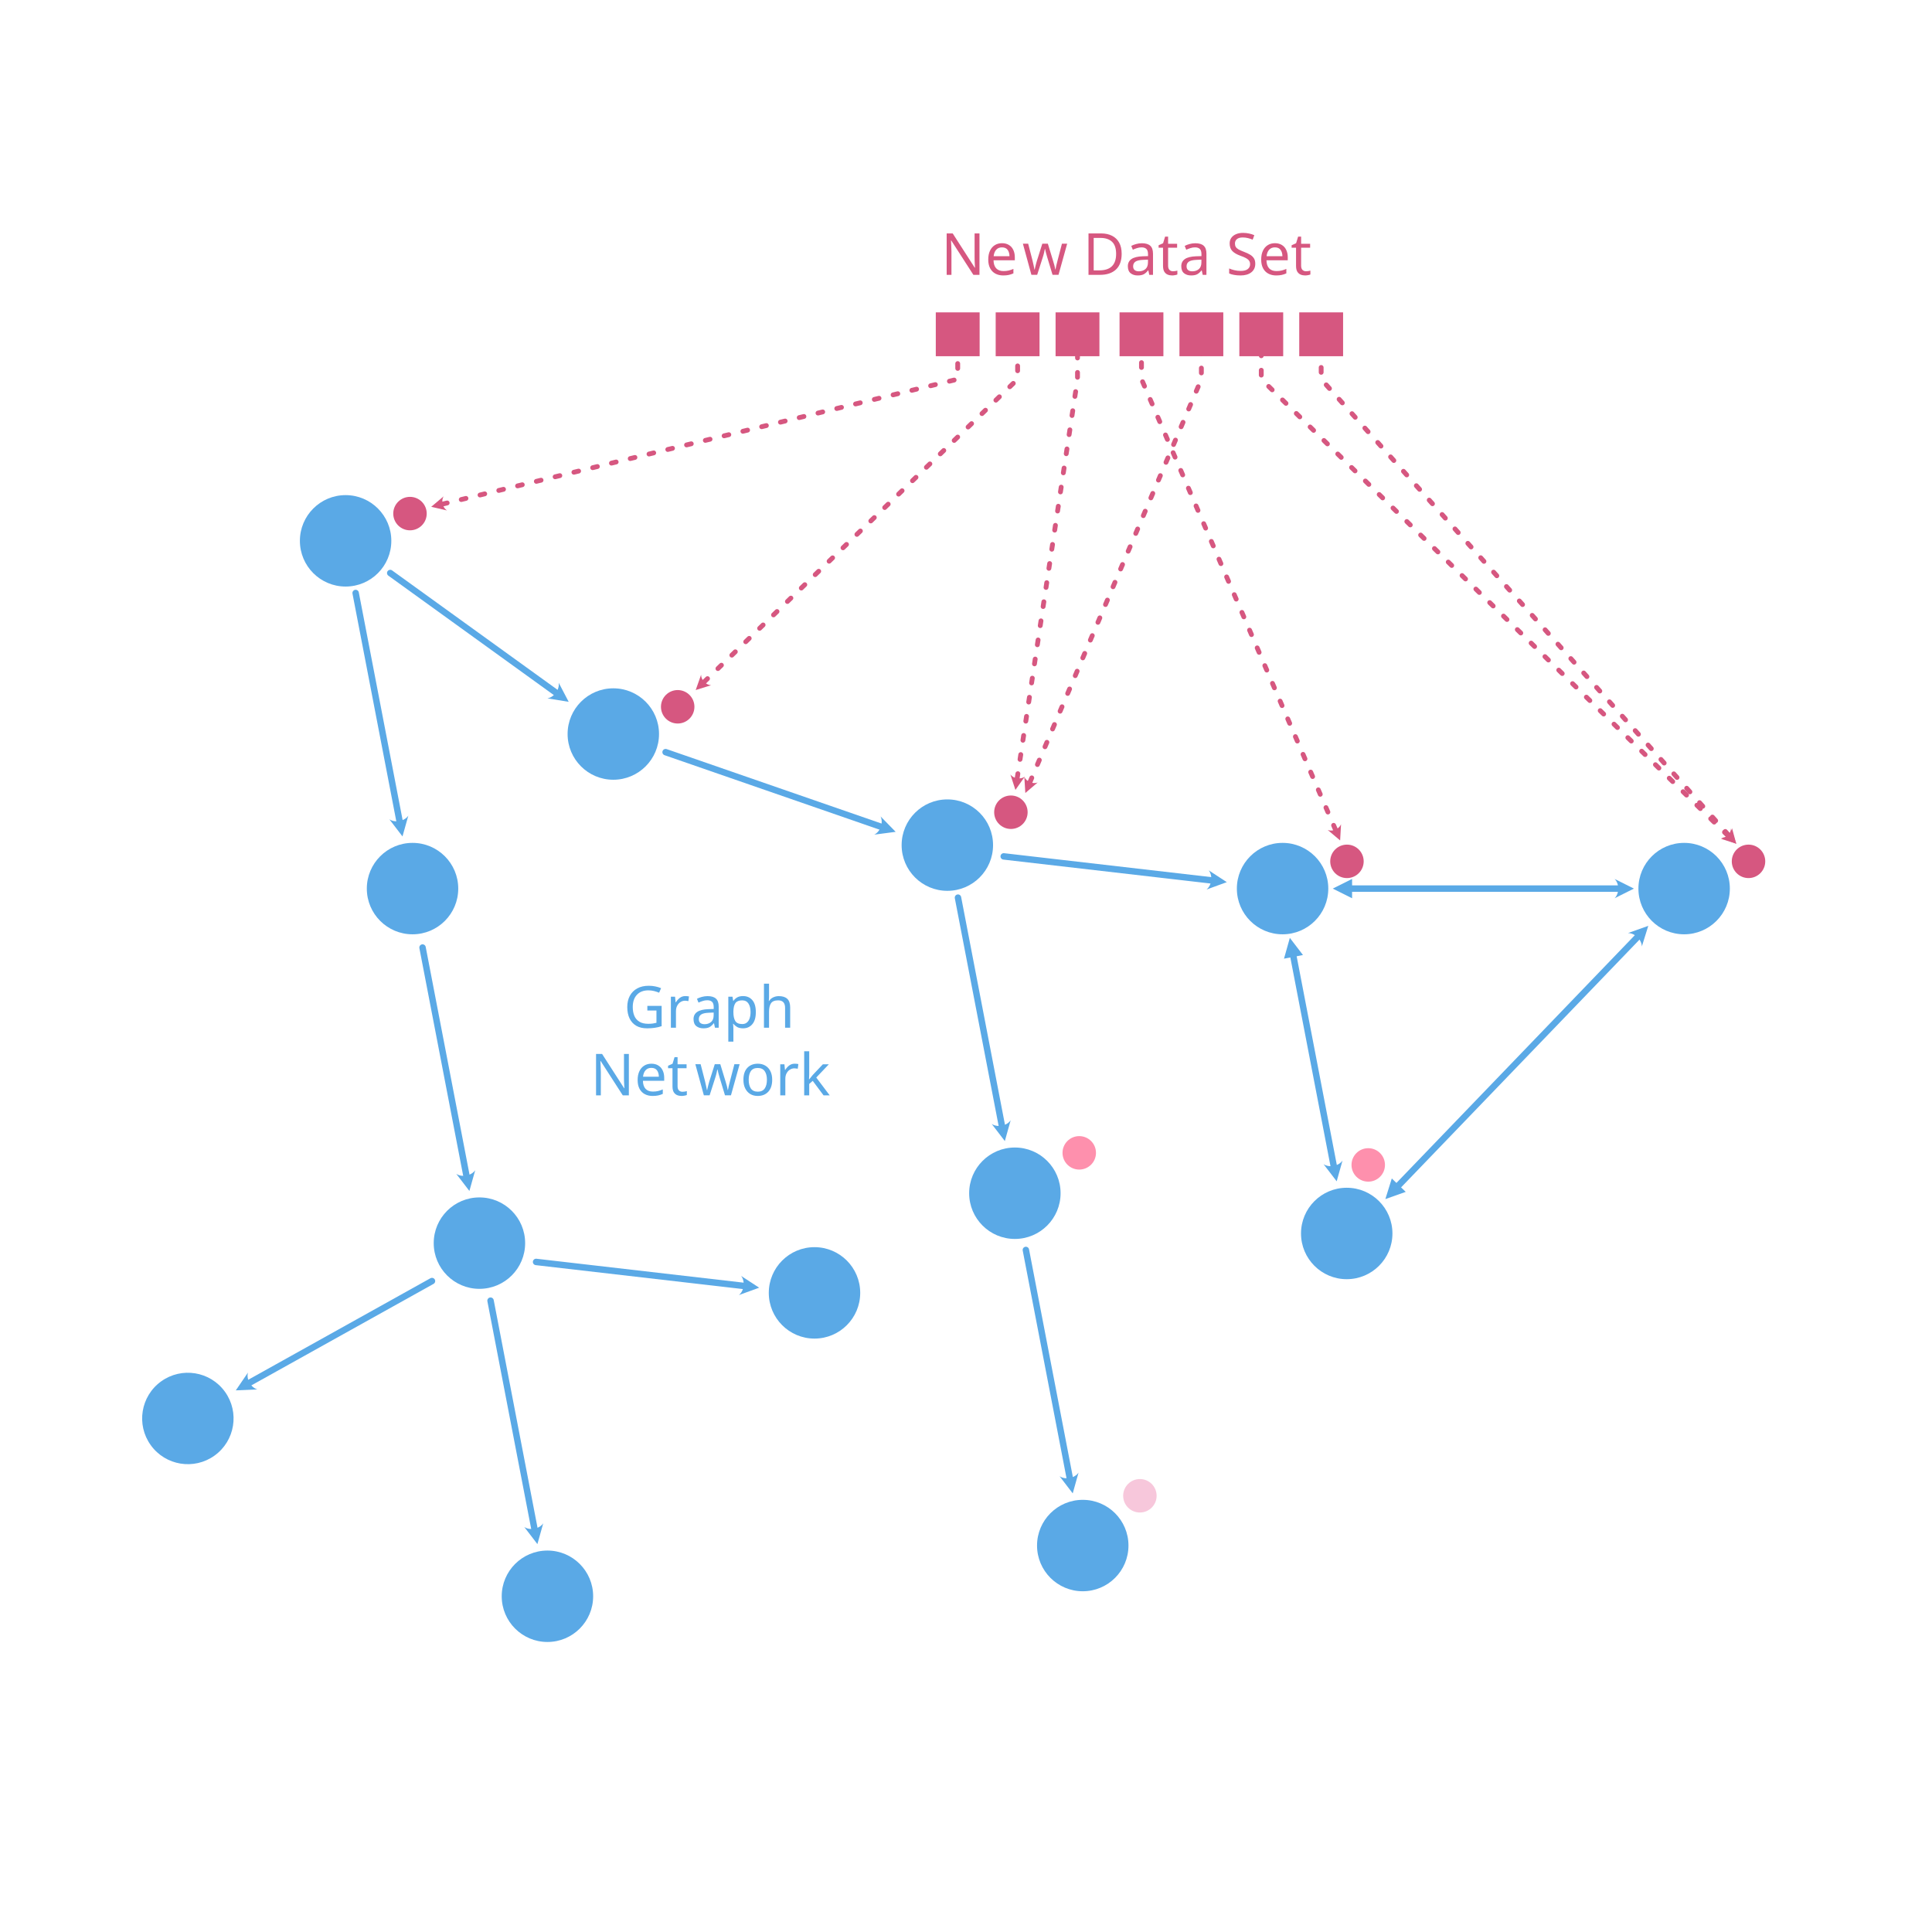
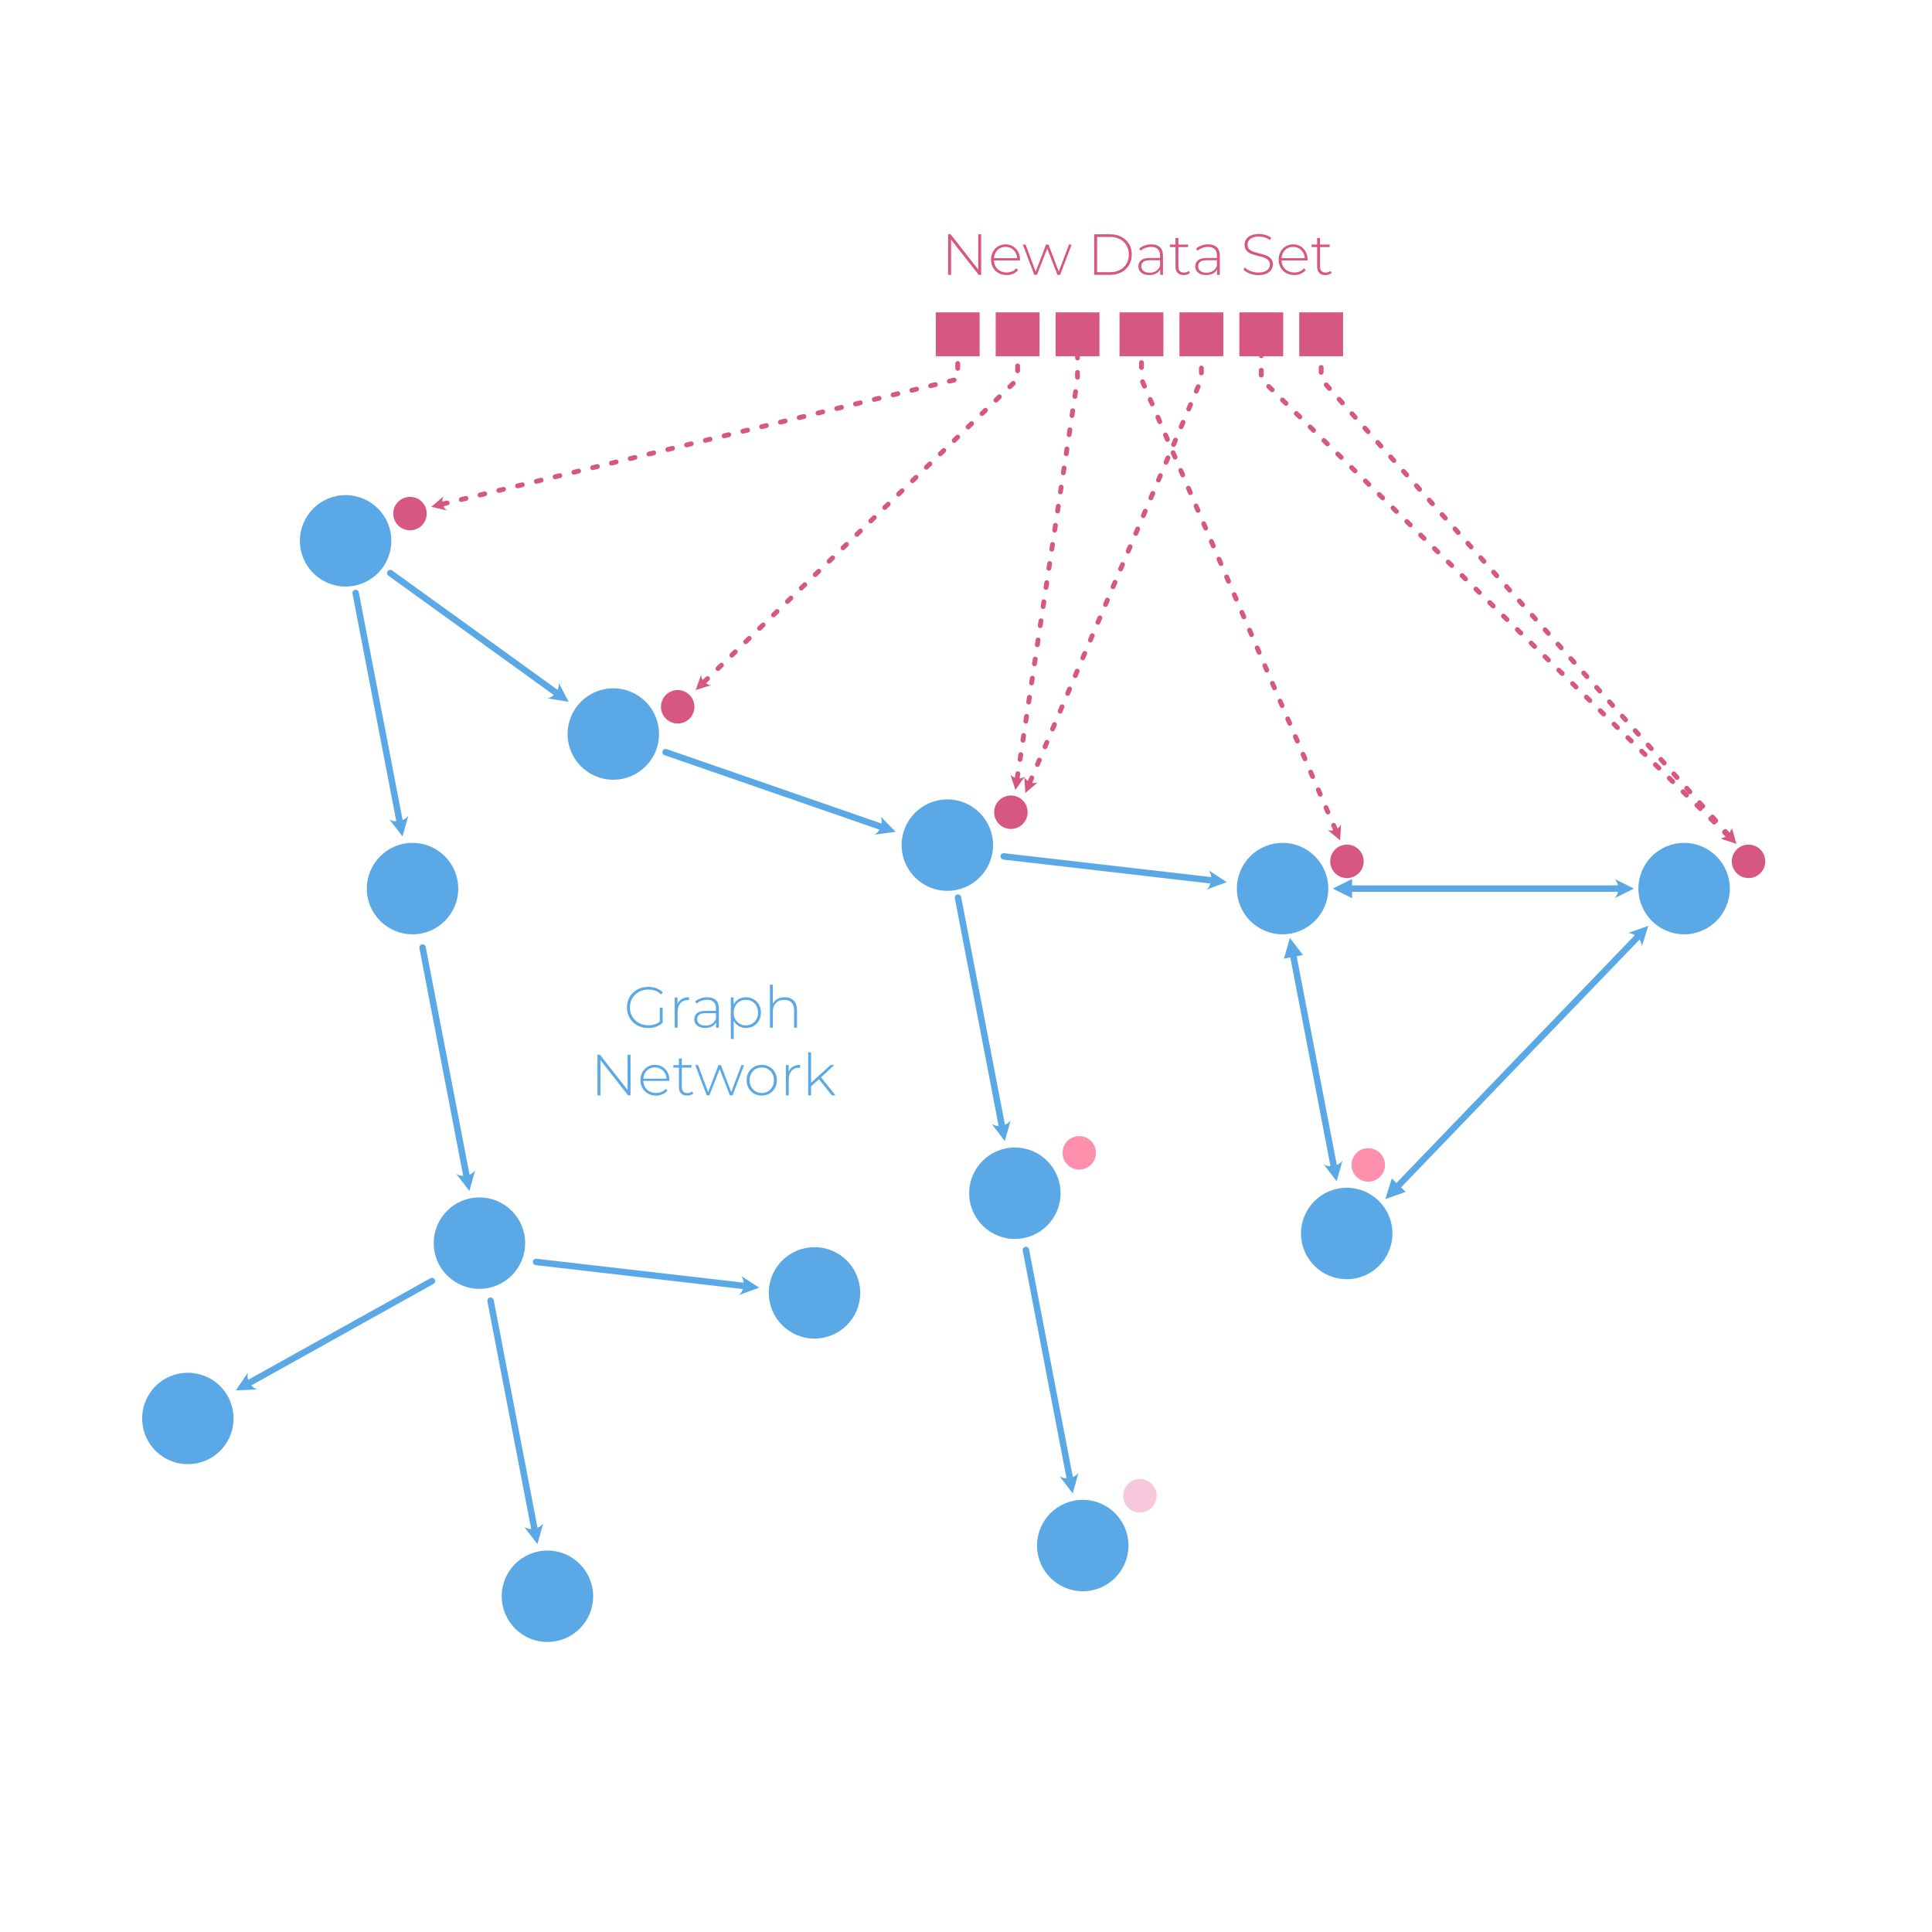
<svg xmlns="http://www.w3.org/2000/svg" width="100%" height="100%" viewBox="0 0 600 600" version="1.1" xml:space="preserve" style="fill-rule:evenodd;clip-rule:evenodd;stroke-linecap:round;stroke-linejoin:round;stroke-miterlimit:1.5;">
  <g id="New-Data-Set">
-     <g transform="matrix(1,0,0,1,26,41)">
-       <g transform="matrix(1,-0,-0,1,-26,-41)">
+     <g>
+       <g>
        <path d="M137.759,154.153L133.915,157.4L138.819,158.526C137.46,157.698 136.93,155.511 137.759,154.153Z" style="fill:rgb(214,87,128);" />
        <path d="M137.414,156.552C161.133,150.801 297.428,117.759 297.428,117.759L297.428,104.51" style="fill:none;stroke:rgb(214,87,128);stroke-width:1.5px;stroke-dasharray:1.5,4.5,0,0;" />
      </g>
    </g>
-     <g transform="matrix(1,0,0,1,51.9808,45.5)">
-       <g transform="matrix(1,-0,-0,1,-51.9808,-45.5)">
+     <g>
+       <g>
        <path d="M217.73,209.556L216.056,214.3L220.856,212.793C219.265,212.765 217.702,211.146 217.73,209.556Z" style="fill:rgb(214,87,128);" />
        <path d="M218.645,211.799C234.338,196.646 316.029,117.759 316.029,117.759L316.029,104.676" style="fill:none;stroke:rgb(214,87,128);stroke-width:1.5px;stroke-dasharray:1.5,4.5,0,0;" />
      </g>
    </g>
-     <g transform="matrix(0.990109,0.00942286,0.00942286,0.991024,69.6457,43.5219)">
-       <g transform="matrix(1.01008,-0.00960407,-0.00960407,1.00915,-69.9298,-43.2512)">
+     <g transform="matrix(0.999999,-2.14389e-08,3.02537e-09,1,2.56494e-05,-1.5944e-05)">
+       <g>
        <path d="M313.794,240.532L315.346,245.318L318.244,241.205C316.963,242.149 314.738,241.813 313.794,240.532Z" style="fill:rgb(214,87,128);" />
        <path d="M315.884,241.758C319.004,221.122 334.631,117.759 334.631,117.759L334.631,104.343" style="fill:none;stroke:rgb(214,87,128);stroke-width:1.5px;stroke-dasharray:1.5,4.5,0,0;" />
      </g>
    </g>
-     <g transform="matrix(0.990109,0.00942286,0.00942286,0.991024,79.5966,43.5219)">
-       <g transform="matrix(1.01008,-0.00960407,-0.00960407,1.00915,-79.9811,-43.1556)">
+     <g transform="matrix(0.999999,-2.14389e-08,3.02537e-09,1,-5.61169e-05,1.39577e-05)">
+       <g>
        <path d="M412.339,257.757L416.186,261L416.472,255.977C415.884,257.455 413.817,258.345 412.339,257.757Z" style="fill:rgb(214,87,128);" />
        <path d="M414.762,257.694C405.526,236.249 354.496,117.759 354.496,117.759L354.496,104.343" style="fill:none;stroke:rgb(214,87,128);stroke-width:1.5px;stroke-dasharray:1.5,4.5,0,0;" />
      </g>
    </g>
-     <g transform="matrix(0.990109,0.00942286,0.00942286,0.991024,92.1772,43.4884)">
-       <g transform="matrix(1.01008,-0.00960407,-0.00960407,1.00915,-92.6888,-43.001)">
+     <g transform="matrix(0.999999,-2.14389e-08,3.02537e-09,1,-7.48206e-06,-1.661e-05)">
+       <g>
        <path d="M534.419,260.485L539.209,262.023L537.565,257.268C537.583,258.859 536.01,260.467 534.419,260.485Z" style="fill:rgb(214,87,128);" />
        <path d="M536.636,259.505C517.004,240.306 391.699,117.759 391.699,117.759L391.699,104.319" style="fill:none;stroke:rgb(214,87,128);stroke-width:1.5px;stroke-dasharray:1.5,4.5,0,0;" />
      </g>
    </g>
-     <g transform="matrix(0.990109,0.00942286,0.00942286,0.991024,105.708,43.5219)">
-       <g transform="matrix(1.01008,-0.00960407,-0.00960407,1.00915,-106.355,-42.9049)">
+     <g transform="matrix(0.999999,-2.14389e-08,3.02537e-09,1,0.000670439,-5.38929e-05)">
+       <g>
        <path d="M318.116,241.245L318.425,246.267L322.257,243.007C320.782,243.602 318.711,242.721 318.116,241.245Z" style="fill:rgb(214,87,128);" />
        <path d="M319.835,242.954C328.399,222.823 373.098,117.759 373.098,117.759L373.098,104.176" style="fill:none;stroke:rgb(214,87,128);stroke-width:1.5px;stroke-dasharray:1.5,4.5,0,0;" />
      </g>
    </g>
-     <g transform="matrix(0.990109,0.00942286,0.00942286,0.991024,118.708,43.5219)">
-       <g transform="matrix(1.01008,-0.00960407,-0.00960407,1.00915,-119.487,-42.78)">
+     <g transform="matrix(0.999999,-2.14389e-08,3.02537e-09,1,-0.000264034,-1.59928e-05)">
+       <g>
        <path d="M534.533,260.166L539.209,262.023L537.889,257.168C537.799,258.756 536.122,260.256 534.533,260.166Z" style="fill:rgb(214,87,128);" />
        <path d="M536.811,259.338C519.178,239.606 410.301,117.759 410.301,117.759L410.301,105.295" style="fill:none;stroke:rgb(214,87,128);stroke-width:1.5px;stroke-dasharray:1.5,4.5,0,0;" />
      </g>
    </g>
    <g transform="matrix(1,0,0,1,162.345,-37.6452)">
-       <text x="129.904px" y="123px" style="font-family:'Montserrat-Light', 'Montserrat';font-weight:300;font-size:18px;fill:rgb(214,87,128);">Ne<tspan x="155.122px " y="123px ">w</tspan> Data Set</text>
+       <g>
+         <g transform="matrix(1,0,0,1,129.904,123)">
+           <path d="M12.456,-12.6L12.456,0L11.7,0L3.114,-10.944L3.114,0L2.196,0L2.196,-12.6L2.97,-12.6L11.538,-1.656L11.538,-12.6L12.456,-12.6Z" style="fill:rgb(214,87,128);fill-rule:nonzero;" />
+           <path d="M24.498,-4.482L16.416,-4.482C16.44,-3.75 16.626,-3.099 16.974,-2.529C17.322,-1.959 17.793,-1.518 18.387,-1.206C18.981,-0.894 19.65,-0.738 20.394,-0.738C21.006,-0.738 21.573,-0.849 22.095,-1.071C22.617,-1.293 23.052,-1.62 23.4,-2.052L23.922,-1.458C23.514,-0.966 23.001,-0.588 22.383,-0.324C21.765,-0.06 21.096,0.072 20.376,0.072C19.44,0.072 18.606,-0.132 17.874,-0.54C17.142,-0.948 16.569,-1.512 16.155,-2.232C15.741,-2.952 15.534,-3.774 15.534,-4.698C15.534,-5.61 15.729,-6.429 16.119,-7.155C16.509,-7.881 17.046,-8.448 17.73,-8.856C18.414,-9.264 19.182,-9.468 20.034,-9.468C20.886,-9.468 21.651,-9.267 22.329,-8.865C23.007,-8.463 23.541,-7.902 23.931,-7.182C24.321,-6.462 24.516,-5.646 24.516,-4.734L24.498,-4.482ZM20.034,-8.676C19.374,-8.676 18.78,-8.529 18.252,-8.235C17.724,-7.941 17.301,-7.527 16.983,-6.993C16.665,-6.459 16.482,-5.856 16.434,-5.184L23.634,-5.184C23.598,-5.856 23.418,-6.456 23.094,-6.984C22.77,-7.512 22.344,-7.926 21.816,-8.226C21.288,-8.526 20.694,-8.676 20.034,-8.676Z" style="fill:rgb(214,87,128);fill-rule:nonzero;" />
+         </g>
+         <g transform="matrix(1,0,0,1,155.122,123)">
+           <path d="M15.336,-9.396L11.772,0L10.926,0L7.758,-8.154L4.572,0L3.744,0L0.18,-9.396L1.044,-9.396L4.176,-1.008L7.38,-9.396L8.154,-9.396L11.34,-1.026L14.508,-9.396L15.336,-9.396Z" style="fill:rgb(214,87,128);fill-rule:nonzero;" />
+           <path d="M22.338,-12.6L27.324,-12.6C28.632,-12.6 29.793,-12.33 30.807,-11.79C31.821,-11.25 32.61,-10.503 33.174,-9.549C33.738,-8.595 34.02,-7.512 34.02,-6.3C34.02,-5.088 33.738,-4.005 33.174,-3.051C32.61,-2.097 31.821,-1.35 30.807,-0.81C29.793,-0.27 28.632,0 27.324,0L22.338,0L22.338,-12.6ZM27.252,-0.828C28.416,-0.828 29.442,-1.059 30.33,-1.521C31.218,-1.983 31.902,-2.628 32.382,-3.456C32.862,-4.284 33.102,-5.232 33.102,-6.3C33.102,-7.368 32.862,-8.316 32.382,-9.144C31.902,-9.972 31.218,-10.617 30.33,-11.079C29.442,-11.541 28.416,-11.772 27.252,-11.772L23.256,-11.772L23.256,-0.828L27.252,-0.828Z" style="fill:rgb(214,87,128);fill-rule:nonzero;" />
+           <path d="M40.086,-9.468C41.25,-9.468 42.144,-9.171 42.768,-8.577C43.392,-7.983 43.704,-7.11 43.704,-5.958L43.704,0L42.84,0L42.84,-1.674C42.54,-1.122 42.102,-0.693 41.526,-0.387C40.95,-0.081 40.26,0.072 39.456,0.072C38.412,0.072 37.587,-0.174 36.981,-0.666C36.375,-1.158 36.072,-1.806 36.072,-2.61C36.072,-3.39 36.351,-4.023 36.909,-4.509C37.467,-4.995 38.358,-5.238 39.582,-5.238L42.804,-5.238L42.804,-5.994C42.804,-6.87 42.567,-7.536 42.093,-7.992C41.619,-8.448 40.926,-8.676 40.014,-8.676C39.39,-8.676 38.793,-8.568 38.223,-8.352C37.653,-8.136 37.17,-7.848 36.774,-7.488L36.324,-8.136C36.792,-8.556 37.356,-8.883 38.016,-9.117C38.676,-9.351 39.366,-9.468 40.086,-9.468ZM39.582,-0.666C40.362,-0.666 41.025,-0.846 41.571,-1.206C42.117,-1.566 42.528,-2.088 42.804,-2.772L42.804,-4.536L39.6,-4.536C38.676,-4.536 38.007,-4.368 37.593,-4.032C37.179,-3.696 36.972,-3.234 36.972,-2.646C36.972,-2.034 37.2,-1.551 37.656,-1.197C38.112,-0.843 38.754,-0.666 39.582,-0.666Z" style="fill:rgb(214,87,128);fill-rule:nonzero;" />
+           <path d="M52.074,-0.594C51.846,-0.378 51.561,-0.213 51.219,-0.099C50.877,0.015 50.52,0.072 50.148,0.072C49.332,0.072 48.702,-0.153 48.258,-0.603C47.814,-1.053 47.592,-1.68 47.592,-2.484L47.592,-8.622L45.864,-8.622L45.864,-9.396L47.592,-9.396L47.592,-11.448L48.492,-11.448L48.492,-9.396L51.48,-9.396L51.48,-8.622L48.492,-8.622L48.492,-2.574C48.492,-1.962 48.639,-1.497 48.933,-1.179C49.227,-0.861 49.662,-0.702 50.238,-0.702C50.826,-0.702 51.312,-0.876 51.696,-1.224L52.074,-0.594Z" style="fill:rgb(214,87,128);fill-rule:nonzero;" />
+           <path d="M57.744,-9.468C58.908,-9.468 59.802,-9.171 60.426,-8.577C61.05,-7.983 61.362,-7.11 61.362,-5.958L61.362,0L60.498,0L60.498,-1.674C60.198,-1.122 59.76,-0.693 59.184,-0.387C58.608,-0.081 57.918,0.072 57.114,0.072C56.07,0.072 55.245,-0.174 54.639,-0.666C54.033,-1.158 53.73,-1.806 53.73,-2.61C53.73,-3.39 54.009,-4.023 54.567,-4.509C55.125,-4.995 56.016,-5.238 57.24,-5.238L60.462,-5.238L60.462,-5.994C60.462,-6.87 60.225,-7.536 59.751,-7.992C59.277,-8.448 58.584,-8.676 57.672,-8.676C57.048,-8.676 56.451,-8.568 55.881,-8.352C55.311,-8.136 54.828,-7.848 54.432,-7.488L53.982,-8.136C54.45,-8.556 55.014,-8.883 55.674,-9.117C56.334,-9.351 57.024,-9.468 57.744,-9.468ZM57.24,-0.666C58.02,-0.666 58.683,-0.846 59.229,-1.206C59.775,-1.566 60.186,-2.088 60.462,-2.772L60.462,-4.536L57.258,-4.536C56.334,-4.536 55.665,-4.368 55.251,-4.032C54.837,-3.696 54.63,-3.234 54.63,-2.646C54.63,-2.034 54.858,-1.551 55.314,-1.197C55.77,-0.843 56.412,-0.666 57.24,-0.666Z" style="fill:rgb(214,87,128);fill-rule:nonzero;" />
+           <path d="M73.296,0.09C72.372,0.09 71.493,-0.069 70.659,-0.387C69.825,-0.705 69.174,-1.116 68.706,-1.62L69.12,-2.304C69.564,-1.836 70.161,-1.455 70.911,-1.161C71.661,-0.867 72.45,-0.72 73.278,-0.72C74.478,-0.72 75.384,-0.948 75.996,-1.404C76.608,-1.86 76.914,-2.454 76.914,-3.186C76.914,-3.75 76.752,-4.2 76.428,-4.536C76.104,-4.872 75.702,-5.13 75.222,-5.31C74.742,-5.49 74.094,-5.676 73.278,-5.868C72.354,-6.096 71.613,-6.318 71.055,-6.534C70.497,-6.75 70.023,-7.083 69.633,-7.533C69.243,-7.983 69.048,-8.586 69.048,-9.342C69.048,-9.954 69.21,-10.515 69.534,-11.025C69.858,-11.535 70.353,-11.94 71.019,-12.24C71.685,-12.54 72.516,-12.69 73.512,-12.69C74.208,-12.69 74.892,-12.588 75.564,-12.384C76.236,-12.18 76.818,-11.904 77.31,-11.556L76.968,-10.818C76.464,-11.166 75.909,-11.43 75.303,-11.61C74.697,-11.79 74.1,-11.88 73.512,-11.88C72.348,-11.88 71.466,-11.646 70.866,-11.178C70.266,-10.71 69.966,-10.104 69.966,-9.36C69.966,-8.796 70.128,-8.346 70.452,-8.01C70.776,-7.674 71.178,-7.416 71.658,-7.236C72.138,-7.056 72.792,-6.864 73.62,-6.66C74.544,-6.432 75.282,-6.21 75.834,-5.994C76.386,-5.778 76.857,-5.451 77.247,-5.013C77.637,-4.575 77.832,-3.984 77.832,-3.24C77.832,-2.628 77.667,-2.07 77.337,-1.566C77.007,-1.062 76.5,-0.66 75.816,-0.36C75.132,-0.06 74.292,0.09 73.296,0.09Z" style="fill:rgb(214,87,128);fill-rule:nonzero;" />
+           <path d="M88.596,-4.482L80.514,-4.482C80.538,-3.75 80.724,-3.099 81.072,-2.529C81.42,-1.959 81.891,-1.518 82.485,-1.206C83.079,-0.894 83.748,-0.738 84.492,-0.738C85.104,-0.738 85.671,-0.849 86.193,-1.071C86.715,-1.293 87.15,-1.62 87.498,-2.052L88.02,-1.458C87.612,-0.966 87.099,-0.588 86.481,-0.324C85.863,-0.06 85.194,0.072 84.474,0.072C83.538,0.072 82.704,-0.132 81.972,-0.54C81.24,-0.948 80.667,-1.512 80.253,-2.232C79.839,-2.952 79.632,-3.774 79.632,-4.698C79.632,-5.61 79.827,-6.429 80.217,-7.155C80.607,-7.881 81.144,-8.448 81.828,-8.856C82.512,-9.264 83.28,-9.468 84.132,-9.468C84.984,-9.468 85.749,-9.267 86.427,-8.865C87.105,-8.463 87.639,-7.902 88.029,-7.182C88.419,-6.462 88.614,-5.646 88.614,-4.734L88.596,-4.482ZM84.132,-8.676C83.472,-8.676 82.878,-8.529 82.35,-8.235C81.822,-7.941 81.399,-7.527 81.081,-6.993C80.763,-6.459 80.58,-5.856 80.532,-5.184L87.732,-5.184C87.696,-5.856 87.516,-6.456 87.192,-6.984C86.868,-7.512 86.442,-7.926 85.914,-8.226C85.386,-8.526 84.792,-8.676 84.132,-8.676Z" style="fill:rgb(214,87,128);fill-rule:nonzero;" />
+           <path d="M96.066,-0.594C95.838,-0.378 95.553,-0.213 95.211,-0.099C94.869,0.015 94.512,0.072 94.14,0.072C93.324,0.072 92.694,-0.153 92.25,-0.603C91.806,-1.053 91.584,-1.68 91.584,-2.484L91.584,-8.622L89.856,-8.622L89.856,-9.396L91.584,-9.396L91.584,-11.448L92.484,-11.448L92.484,-9.396L95.472,-9.396L95.472,-8.622L92.484,-8.622L92.484,-2.574C92.484,-1.962 92.631,-1.497 92.925,-1.179C93.219,-0.861 93.654,-0.702 94.23,-0.702C94.818,-0.702 95.304,-0.876 95.688,-1.224L96.066,-0.594Z" style="fill:rgb(214,87,128);fill-rule:nonzero;" />
+         </g>
+       </g>
    </g>
    <g transform="matrix(1,0,3.46945e-18,1,53.4575,196.17)">
-       <text x="140.254px" y="123px" style="font-family:'Montserrat-Light', 'Montserrat';font-weight:300;font-size:18px;fill:rgb(90,169,230);">Gr<tspan x="161.098px " y="123px ">a</tspan>ph</text>
-       <text x="129.904px" y="144px" style="font-family:'Montserrat-Light', 'Montserrat';font-weight:300;font-size:18px;fill:rgb(90,169,230);">Net<tspan x="162.286px 177.532px 188.692px 195.622px " y="144px 144px 144px 144px ">work</tspan>
-       </text>
+       <g>
+         <g transform="matrix(1,0,0,1,140.254,123)">
+           <path d="M11.196,-6.246L12.078,-6.246L12.078,-1.53C11.526,-1.002 10.857,-0.6 10.071,-0.324C9.285,-0.048 8.454,0.09 7.578,0.09C6.33,0.09 5.205,-0.186 4.203,-0.738C3.201,-1.29 2.415,-2.052 1.845,-3.024C1.275,-3.996 0.99,-5.088 0.99,-6.3C0.99,-7.512 1.275,-8.604 1.845,-9.576C2.415,-10.548 3.201,-11.31 4.203,-11.862C5.205,-12.414 6.336,-12.69 7.596,-12.69C8.52,-12.69 9.369,-12.543 10.143,-12.249C10.917,-11.955 11.58,-11.526 12.132,-10.962L11.556,-10.35C11.028,-10.878 10.437,-11.259 9.783,-11.493C9.129,-11.727 8.406,-11.844 7.614,-11.844C6.534,-11.844 5.559,-11.604 4.689,-11.124C3.819,-10.644 3.138,-9.981 2.646,-9.135C2.154,-8.289 1.908,-7.344 1.908,-6.3C1.908,-5.268 2.157,-4.329 2.655,-3.483C3.153,-2.637 3.834,-1.971 4.698,-1.485C5.562,-0.999 6.534,-0.756 7.614,-0.756C9.054,-0.756 10.248,-1.14 11.196,-1.908L11.196,-6.246Z" style="fill:rgb(90,169,230);fill-rule:nonzero;" />
+           <path d="M16.686,-7.344C16.974,-8.028 17.424,-8.553 18.036,-8.919C18.648,-9.285 19.392,-9.468 20.268,-9.468L20.268,-8.586L20.052,-8.604C19.008,-8.604 18.192,-8.277 17.604,-7.623C17.016,-6.969 16.722,-6.06 16.722,-4.896L16.722,0L15.822,0L15.822,-9.396L16.686,-9.396L16.686,-7.344Z" style="fill:rgb(90,169,230);fill-rule:nonzero;" />
+         </g>
+         <g transform="matrix(1,0,0,1,161.098,123)">
+           <path d="M5.076,-9.468C6.24,-9.468 7.134,-9.171 7.758,-8.577C8.382,-7.983 8.694,-7.11 8.694,-5.958L8.694,0L7.83,0L7.83,-1.674C7.53,-1.122 7.092,-0.693 6.516,-0.387C5.94,-0.081 5.25,0.072 4.446,0.072C3.402,0.072 2.577,-0.174 1.971,-0.666C1.365,-1.158 1.062,-1.806 1.062,-2.61C1.062,-3.39 1.341,-4.023 1.899,-4.509C2.457,-4.995 3.348,-5.238 4.572,-5.238L7.794,-5.238L7.794,-5.994C7.794,-6.87 7.557,-7.536 7.083,-7.992C6.609,-8.448 5.916,-8.676 5.004,-8.676C4.38,-8.676 3.783,-8.568 3.213,-8.352C2.643,-8.136 2.16,-7.848 1.764,-7.488L1.314,-8.136C1.782,-8.556 2.346,-8.883 3.006,-9.117C3.666,-9.351 4.356,-9.468 5.076,-9.468ZM4.572,-0.666C5.352,-0.666 6.015,-0.846 6.561,-1.206C7.107,-1.566 7.518,-2.088 7.794,-2.772L7.794,-4.536L4.59,-4.536C3.666,-4.536 2.997,-4.368 2.583,-4.032C2.169,-3.696 1.962,-3.234 1.962,-2.646C1.962,-2.034 2.19,-1.551 2.646,-1.197C3.102,-0.843 3.744,-0.666 4.572,-0.666Z" style="fill:rgb(90,169,230);fill-rule:nonzero;" />
+           <path d="M17.118,-9.468C17.994,-9.468 18.786,-9.264 19.494,-8.856C20.202,-8.448 20.757,-7.884 21.159,-7.164C21.561,-6.444 21.762,-5.622 21.762,-4.698C21.762,-3.774 21.561,-2.949 21.159,-2.223C20.757,-1.497 20.202,-0.933 19.494,-0.531C18.786,-0.129 17.994,0.072 17.118,0.072C16.29,0.072 15.54,-0.123 14.868,-0.513C14.196,-0.903 13.674,-1.446 13.302,-2.142L13.302,3.492L12.402,3.492L12.402,-9.396L13.266,-9.396L13.266,-7.182C13.638,-7.902 14.163,-8.463 14.841,-8.865C15.519,-9.267 16.278,-9.468 17.118,-9.468ZM17.064,-0.738C17.784,-0.738 18.432,-0.906 19.008,-1.242C19.584,-1.578 20.037,-2.046 20.367,-2.646C20.697,-3.246 20.862,-3.93 20.862,-4.698C20.862,-5.466 20.697,-6.15 20.367,-6.75C20.037,-7.35 19.584,-7.818 19.008,-8.154C18.432,-8.49 17.784,-8.658 17.064,-8.658C16.344,-8.658 15.699,-8.49 15.129,-8.154C14.559,-7.818 14.109,-7.35 13.779,-6.75C13.449,-6.15 13.284,-5.466 13.284,-4.698C13.284,-3.93 13.449,-3.246 13.779,-2.646C14.109,-2.046 14.559,-1.578 15.129,-1.242C15.699,-0.906 16.344,-0.738 17.064,-0.738Z" style="fill:rgb(90,169,230);fill-rule:nonzero;" />
+           <path d="M29.142,-9.468C30.318,-9.468 31.248,-9.126 31.932,-8.442C32.616,-7.758 32.958,-6.774 32.958,-5.49L32.958,0L32.058,0L32.058,-5.418C32.058,-6.474 31.791,-7.278 31.257,-7.83C30.723,-8.382 29.976,-8.658 29.016,-8.658C27.912,-8.658 27.042,-8.328 26.406,-7.668C25.77,-7.008 25.452,-6.12 25.452,-5.004L25.452,0L24.552,0L24.552,-13.356L25.452,-13.356L25.452,-7.434C25.776,-8.082 26.256,-8.583 26.892,-8.937C27.528,-9.291 28.278,-9.468 29.142,-9.468Z" style="fill:rgb(90,169,230);fill-rule:nonzero;" />
+         </g>
+       </g>
+       <g>
+         <g transform="matrix(1,0,0,1,129.904,144)">
+           <path d="M12.456,-12.6L12.456,0L11.7,0L3.114,-10.944L3.114,0L2.196,0L2.196,-12.6L2.97,-12.6L11.538,-1.656L11.538,-12.6L12.456,-12.6Z" style="fill:rgb(90,169,230);fill-rule:nonzero;" />
+           <path d="M24.498,-4.482L16.416,-4.482C16.44,-3.75 16.626,-3.099 16.974,-2.529C17.322,-1.959 17.793,-1.518 18.387,-1.206C18.981,-0.894 19.65,-0.738 20.394,-0.738C21.006,-0.738 21.573,-0.849 22.095,-1.071C22.617,-1.293 23.052,-1.62 23.4,-2.052L23.922,-1.458C23.514,-0.966 23.001,-0.588 22.383,-0.324C21.765,-0.06 21.096,0.072 20.376,0.072C19.44,0.072 18.606,-0.132 17.874,-0.54C17.142,-0.948 16.569,-1.512 16.155,-2.232C15.741,-2.952 15.534,-3.774 15.534,-4.698C15.534,-5.61 15.729,-6.429 16.119,-7.155C16.509,-7.881 17.046,-8.448 17.73,-8.856C18.414,-9.264 19.182,-9.468 20.034,-9.468C20.886,-9.468 21.651,-9.267 22.329,-8.865C23.007,-8.463 23.541,-7.902 23.931,-7.182C24.321,-6.462 24.516,-5.646 24.516,-4.734L24.498,-4.482ZM20.034,-8.676C19.374,-8.676 18.78,-8.529 18.252,-8.235C17.724,-7.941 17.301,-7.527 16.983,-6.993C16.665,-6.459 16.482,-5.856 16.434,-5.184L23.634,-5.184C23.598,-5.856 23.418,-6.456 23.094,-6.984C22.77,-7.512 22.344,-7.926 21.816,-8.226C21.288,-8.526 20.694,-8.676 20.034,-8.676Z" style="fill:rgb(90,169,230);fill-rule:nonzero;" />
+           <path d="M31.968,-0.594C31.74,-0.378 31.455,-0.213 31.113,-0.099C30.771,0.015 30.414,0.072 30.042,0.072C29.226,0.072 28.596,-0.153 28.152,-0.603C27.708,-1.053 27.486,-1.68 27.486,-2.484L27.486,-8.622L25.758,-8.622L25.758,-9.396L27.486,-9.396L27.486,-11.448L28.386,-11.448L28.386,-9.396L31.374,-9.396L31.374,-8.622L28.386,-8.622L28.386,-2.574C28.386,-1.962 28.533,-1.497 28.827,-1.179C29.121,-0.861 29.556,-0.702 30.132,-0.702C30.72,-0.702 31.206,-0.876 31.59,-1.224L31.968,-0.594Z" style="fill:rgb(90,169,230);fill-rule:nonzero;" />
+         </g>
+         <g transform="matrix(1,0,0,1,162.286,144)">
+           <path d="M15.336,-9.396L11.772,0L10.926,0L7.758,-8.154L4.572,0L3.744,0L0.18,-9.396L1.044,-9.396L4.176,-1.008L7.38,-9.396L8.154,-9.396L11.34,-1.026L14.508,-9.396L15.336,-9.396Z" style="fill:rgb(90,169,230);fill-rule:nonzero;" />
+           <path d="M20.826,0.072C19.938,0.072 19.137,-0.132 18.423,-0.54C17.709,-0.948 17.148,-1.515 16.74,-2.241C16.332,-2.967 16.128,-3.786 16.128,-4.698C16.128,-5.61 16.332,-6.429 16.74,-7.155C17.148,-7.881 17.709,-8.448 18.423,-8.856C19.137,-9.264 19.938,-9.468 20.826,-9.468C21.714,-9.468 22.515,-9.264 23.229,-8.856C23.943,-8.448 24.504,-7.881 24.912,-7.155C25.32,-6.429 25.524,-5.61 25.524,-4.698C25.524,-3.786 25.32,-2.967 24.912,-2.241C24.504,-1.515 23.943,-0.948 23.229,-0.54C22.515,-0.132 21.714,0.072 20.826,0.072ZM20.826,-0.738C21.546,-0.738 22.191,-0.906 22.761,-1.242C23.331,-1.578 23.781,-2.046 24.111,-2.646C24.441,-3.246 24.606,-3.93 24.606,-4.698C24.606,-5.466 24.441,-6.15 24.111,-6.75C23.781,-7.35 23.331,-7.818 22.761,-8.154C22.191,-8.49 21.546,-8.658 20.826,-8.658C20.106,-8.658 19.461,-8.49 18.891,-8.154C18.321,-7.818 17.871,-7.35 17.541,-6.75C17.211,-6.15 17.046,-5.466 17.046,-4.698C17.046,-3.93 17.211,-3.246 17.541,-2.646C17.871,-2.046 18.321,-1.578 18.891,-1.242C19.461,-0.906 20.106,-0.738 20.826,-0.738Z" style="fill:rgb(90,169,230);fill-rule:nonzero;" />
+           <path d="M29.178,-7.344C29.466,-8.028 29.916,-8.553 30.528,-8.919C31.14,-9.285 31.884,-9.468 32.76,-9.468L32.76,-8.586L32.544,-8.604C31.5,-8.604 30.684,-8.277 30.096,-7.623C29.508,-6.969 29.214,-6.06 29.214,-4.896L29.214,0L28.314,0L28.314,-9.396L29.178,-9.396L29.178,-7.344Z" style="fill:rgb(90,169,230);fill-rule:nonzero;" />
+           <path d="M38.592,-5.022L36.144,-2.79L36.144,0L35.244,0L35.244,-13.356L36.144,-13.356L36.144,-3.906L42.156,-9.396L43.308,-9.396L39.258,-5.598L43.704,0L42.588,0L38.592,-5.022Z" style="fill:rgb(90,169,230);fill-rule:nonzero;" />
+         </g>
+       </g>
    </g>
    <g transform="matrix(1.43194,0,0,1.43194,-114.893,39.0159)">
      <rect x="283.19" y="40.5" width="9.51" height="9.51" style="fill:rgb(214,87,128);" />
    </g>
    <g transform="matrix(1.43194,0,0,1.43194,-96.2918,39.0159)">
      <rect x="283.19" y="40.5" width="9.51" height="9.51" style="fill:rgb(214,87,128);" />
    </g>
    <g transform="matrix(1.43194,0,0,1.43194,-20.6219,39.0159)">
      <rect x="283.19" y="40.5" width="9.51" height="9.51" style="fill:rgb(214,87,128);" />
    </g>
    <g transform="matrix(1.43194,0,0,1.43194,-57.8249,39.0159)">
      <rect x="283.19" y="40.5" width="9.51" height="9.51" style="fill:rgb(214,87,128);" />
    </g>
    <g transform="matrix(1.43194,0,0,1.43194,-77.6903,39.0159)">
      <rect x="283.19" y="40.5" width="9.51" height="9.51" style="fill:rgb(214,87,128);" />
    </g>
    <g transform="matrix(1.43194,0,0,1.43194,-2.02037,39.0159)">
      <rect x="283.19" y="40.5" width="9.51" height="9.51" style="fill:rgb(214,87,128);" />
    </g>
    <g transform="matrix(1.43194,0,0,1.43194,-39.2234,39.0159)">
      <rect x="283.19" y="40.5" width="9.51" height="9.51" style="fill:rgb(214,87,128);" />
    </g>
    <g transform="matrix(0.366028,0,0,0.366028,84.09,113.675)">
      <circle cx="118.119" cy="125.196" r="14.196" style="fill:rgb(214,87,128);" />
    </g>
    <g transform="matrix(0.366028,0,0,0.366028,167.229,173.675)">
      <circle cx="118.119" cy="125.196" r="14.196" style="fill:rgb(214,87,128);" />
    </g>
    <g transform="matrix(0.366028,0,0,0.366028,270.71,206.42)">
      <circle cx="118.119" cy="125.196" r="14.196" style="fill:rgb(214,87,128);" />
    </g>
    <g transform="matrix(0.366028,0,0,0.366028,375.074,221.675)">
      <circle cx="118.119" cy="125.196" r="14.196" style="fill:rgb(214,87,128);" />
    </g>
    <g transform="matrix(0.366028,0,0,0.366028,381.685,315.952)">
      <circle cx="118.119" cy="125.196" r="14.196" style="fill:rgb(254,144,173);" />
    </g>
    <g transform="matrix(0.366028,0,0,0.366028,291.935,312.202)">
      <circle cx="118.119" cy="125.196" r="14.196" style="fill:rgb(254,144,173);" />
    </g>
    <g transform="matrix(0.366028,0,0,0.366028,310.769,418.702)">
      <circle cx="118.119" cy="125.196" r="14.196" style="fill:rgb(247,199,219);" />
    </g>
    <g transform="matrix(0.366028,0,0,0.366028,499.782,221.675)">
      <circle cx="118.119" cy="125.196" r="14.196" style="fill:rgb(214,87,128);" />
    </g>
  </g>
  <g id="Skeleton">
    <g transform="matrix(1,0,0,1,-10.7881,42.7641)">
      <circle cx="118.119" cy="125.196" r="14.196" style="fill:rgb(90,169,230);" />
    </g>
    <g transform="matrix(1,0,0,1,176.087,137.264)">
      <circle cx="118.119" cy="125.196" r="14.196" style="fill:rgb(90,169,230);" />
    </g>
    <g transform="matrix(1,0,0,1,280.196,150.764)">
      <circle cx="118.119" cy="125.196" r="14.196" style="fill:rgb(90,169,230);" />
    </g>
    <g transform="matrix(1,0,0,1,404.904,150.764)">
      <circle cx="118.119" cy="125.196" r="14.196" style="fill:rgb(90,169,230);" />
    </g>
    <g transform="matrix(1,0,0,1,72.3504,102.764)">
      <circle cx="118.119" cy="125.196" r="14.196" style="fill:rgb(90,169,230);" />
    </g>
    <g transform="matrix(1,0,0,1,9.99652,150.764)">
      <circle cx="118.119" cy="125.196" r="14.196" style="fill:rgb(90,169,230);" />
    </g>
    <g transform="matrix(1,0,0,1,30.7722,260.87)">
      <circle cx="118.119" cy="125.196" r="14.196" style="fill:rgb(90,169,230);" />
    </g>
    <g transform="matrix(1,0,0,1,197.058,245.372)">
      <circle cx="118.119" cy="125.196" r="14.196" style="fill:rgb(90,169,230);" />
    </g>
    <g transform="matrix(1,0,0,1,218.141,354.788)">
      <circle cx="118.119" cy="125.196" r="14.196" style="fill:rgb(90,169,230);" />
    </g>
    <g transform="matrix(1,0,0,1,134.831,276.318)">
      <circle cx="118.119" cy="125.196" r="14.196" style="fill:rgb(90,169,230);" />
    </g>
    <g transform="matrix(-0.811945,0.583734,-0.583734,-0.811945,227.329,473.22)">
      <circle cx="118.119" cy="125.196" r="14.196" style="fill:rgb(90,169,230);" />
    </g>
    <g transform="matrix(1,0,0,1,51.8913,370.538)">
      <circle cx="118.119" cy="125.196" r="14.196" style="fill:rgb(90,169,230);" />
    </g>
    <g transform="matrix(1,0,0,1,300.118,257.87)">
      <circle cx="118.119" cy="125.196" r="14.196" style="fill:rgb(90,169,230);" />
    </g>
-     <g transform="matrix(1,0,0,1,44.9773,95.9603)">
-       <g transform="matrix(1,-0,-0,1,-44.9773,-95.9603)">
+     <g>
+       <g>
        <path d="M126.81,253.301L124.998,259.76L120.918,254.435C122.675,255.625 125.621,255.058 126.81,253.301Z" style="fill:rgb(90,169,230);" />
        <path d="M110.449,184.16C110.449,184.16 120.909,238.515 124.091,255.047" style="fill:none;stroke:rgb(90,169,230);stroke-width:2px;" />
      </g>
    </g>
-     <g transform="matrix(1,0,0,1,65.7529,206.066)">
-       <g transform="matrix(1,-0,-0,1,-65.7529,-206.066)">
+     <g>
+       <g>
        <path d="M147.586,363.407L145.774,369.866L141.694,364.541C143.45,365.73 146.396,365.163 147.586,363.407Z" style="fill:rgb(90,169,230);" />
        <path d="M131.224,294.266C131.224,294.266 141.685,348.62 144.867,365.152" style="fill:none;stroke:rgb(90,169,230);stroke-width:2px;" />
      </g>
    </g>
-     <g transform="matrix(1,0,0,1,232.039,190.568)">
-       <g transform="matrix(1,-0,-0,1,-232.039,-190.568)">
+     <g>
+       <g>
        <path d="M313.872,347.909L312.06,354.368L307.98,349.043C309.736,350.232 312.682,349.665 313.872,347.909Z" style="fill:rgb(90,169,230);" />
        <path d="M297.51,278.768C297.51,278.768 307.971,333.122 311.152,349.654" style="fill:none;stroke:rgb(90,169,230);stroke-width:2px;" />
      </g>
    </g>
-     <g transform="matrix(1,0,0,1,253.122,299.984)">
-       <g transform="matrix(1,-0,-0,1,-253.122,-299.984)">
+     <g>
+       <g>
        <path d="M334.955,457.326L333.143,463.784L329.063,458.459C330.819,459.649 333.765,459.082 334.955,457.326Z" style="fill:rgb(90,169,230);" />
        <path d="M318.594,388.184C318.594,388.184 329.054,442.539 332.236,459.071" style="fill:none;stroke:rgb(90,169,230);stroke-width:2px;" />
      </g>
    </g>
-     <g transform="matrix(1,0,0,1,86.8721,315.734)">
-       <g transform="matrix(1,-0,-0,1,-86.8721,-315.734)">
+     <g>
+       <g>
        <path d="M168.705,473.076L166.893,479.534L162.813,474.209C164.569,475.399 167.515,474.832 168.705,473.076Z" style="fill:rgb(90,169,230);" />
        <path d="M152.344,403.934C152.344,403.934 162.804,458.289 165.986,474.821" style="fill:none;stroke:rgb(90,169,230);stroke-width:2px;" />
      </g>
    </g>
-     <g transform="matrix(1,0,0,1,335.099,203.066)">
-       <g transform="matrix(1,-0,-0,1,-335.099,-203.066)">
+     <g>
+       <g>
        <path d="M404.65,296.591L400.571,291.266L398.758,297.725L404.65,296.591Z" style="fill:rgb(90,169,230);" />
        <path d="M416.932,360.407L415.12,366.866L411.04,361.541C412.796,362.73 415.742,362.163 416.932,360.407Z" style="fill:rgb(90,169,230);" />
        <path d="M401.478,295.979C404.089,309.546 411.602,348.585 414.213,362.152" style="fill:none;stroke:rgb(90,169,230);stroke-width:2px;" />
      </g>
    </g>
-     <g transform="matrix(1,0,0,1,44.9773,95.9603)">
-       <g transform="matrix(1,-0,-0,1,-44.9773,-95.9603)">
+     <g>
+       <g>
        <path d="M169.992,216.882L176.613,217.96L173.503,212.016C173.842,214.111 172.086,216.543 169.992,216.882Z" style="fill:rgb(90,169,230);" />
        <path d="M172.721,215.151C160.11,206.05 121.188,177.96 121.188,177.96" style="fill:none;stroke:rgb(90,169,230);stroke-width:2px;" />
      </g>
    </g>
-     <g transform="matrix(1,0,0,1,44.9773,95.9603)">
-       <g transform="matrix(1,-0,-0,1,-44.9773,-95.9603)">
+     <g>
+       <g>
        <path d="M273.467,253.537L278.155,258.335L271.503,259.206C273.412,258.28 274.394,255.445 273.467,253.537Z" style="fill:rgb(90,169,230);" />
        <path d="M206.708,233.585C206.708,233.585 257.899,251.319 273.619,256.764" style="fill:none;stroke:rgb(90,169,230);stroke-width:2px;" />
      </g>
    </g>
-     <g transform="matrix(1,0,0,1,44.9773,95.9603)">
-       <g transform="matrix(1,-0,-0,1,-44.9773,-95.9603)">
+     <g>
+       <g>
        <path d="M375.379,270.292L380.995,273.96L374.691,276.252C376.353,274.934 376.697,271.954 375.379,270.292Z" style="fill:rgb(90,169,230);" />
        <path d="M311.713,265.96C311.713,265.96 360.567,271.601 376.227,273.41" style="fill:none;stroke:rgb(90,169,230);stroke-width:2px;" />
      </g>
    </g>
-     <g transform="matrix(1,0,0,1,-100.25,221.907)">
-       <g transform="matrix(1,-0,-0,1,100.25,-221.907)">
+     <g>
+       <g>
        <path d="M230.152,396.238L235.768,399.907L229.464,402.199C231.126,400.881 231.47,397.9 230.152,396.238Z" style="fill:rgb(90,169,230);" />
        <path d="M166.486,391.907C166.486,391.907 215.34,397.548 231,399.356" style="fill:none;stroke:rgb(90,169,230);stroke-width:2px;" />
      </g>
    </g>
-     <g transform="matrix(-0.811945,0.583734,-0.583734,-0.811945,449.963,380.174)">
-       <g transform="matrix(-0.811945,-0.583734,0.583734,-0.811945,143.425,571.339)">
+     <g transform="matrix(1,0,0,1,-0.000211451,0.000204595)">
+       <g>
        <path d="M79.932,431.493L73.231,431.793L77.012,426.252C76.431,428.292 77.892,430.913 79.932,431.493Z" style="fill:rgb(90,169,230);" />
        <path d="M134.154,397.846C134.154,397.846 91.194,421.784 77.424,429.456" style="fill:none;stroke:rgb(90,169,230);stroke-width:2px;" />
      </g>
    </g>
-     <g transform="matrix(0.692308,0,0,0.692308,158.493,151.345)">
-       <g transform="matrix(1.44444,-0,-0,1.44444,-228.935,-218.609)">
+     <g transform="matrix(0.999997,0,0,0.999997,-0.00053198,0.000240428)">
+       <g>
        <path d="M419.904,272.96L413.904,275.96L419.904,278.96L419.904,272.96Z" style="fill:rgb(90,169,230);" />
        <path d="M501.435,272.96L507.435,275.96L501.435,278.96C502.935,277.46 502.935,274.46 501.435,272.96Z" style="fill:rgb(90,169,230);" />
        <path d="M418.704,275.96L502.635,275.96" style="fill:none;stroke:rgb(90,169,230);stroke-width:2px;" />
      </g>
    </g>
-     <g transform="matrix(1,0,0,1,44.9773,95.9603)">
-       <g transform="matrix(1,-0,-0,1,-44.9773,-95.9603)">
+     <g>
+       <g>
        <path d="M432.233,365.985L430.235,372.389L436.557,370.146L432.233,365.985Z" style="fill:rgb(90,169,230);" />
        <path d="M505.567,289.775L511.889,287.532L509.89,293.935C509.849,291.814 507.688,289.734 505.567,289.775Z" style="fill:rgb(90,169,230);" />
        <path d="M433.563,368.93C446.764,355.211 495.36,304.709 508.56,290.99" style="fill:none;stroke:rgb(90,169,230);stroke-width:2px;" />
      </g>
    </g>
  </g>
</svg>
